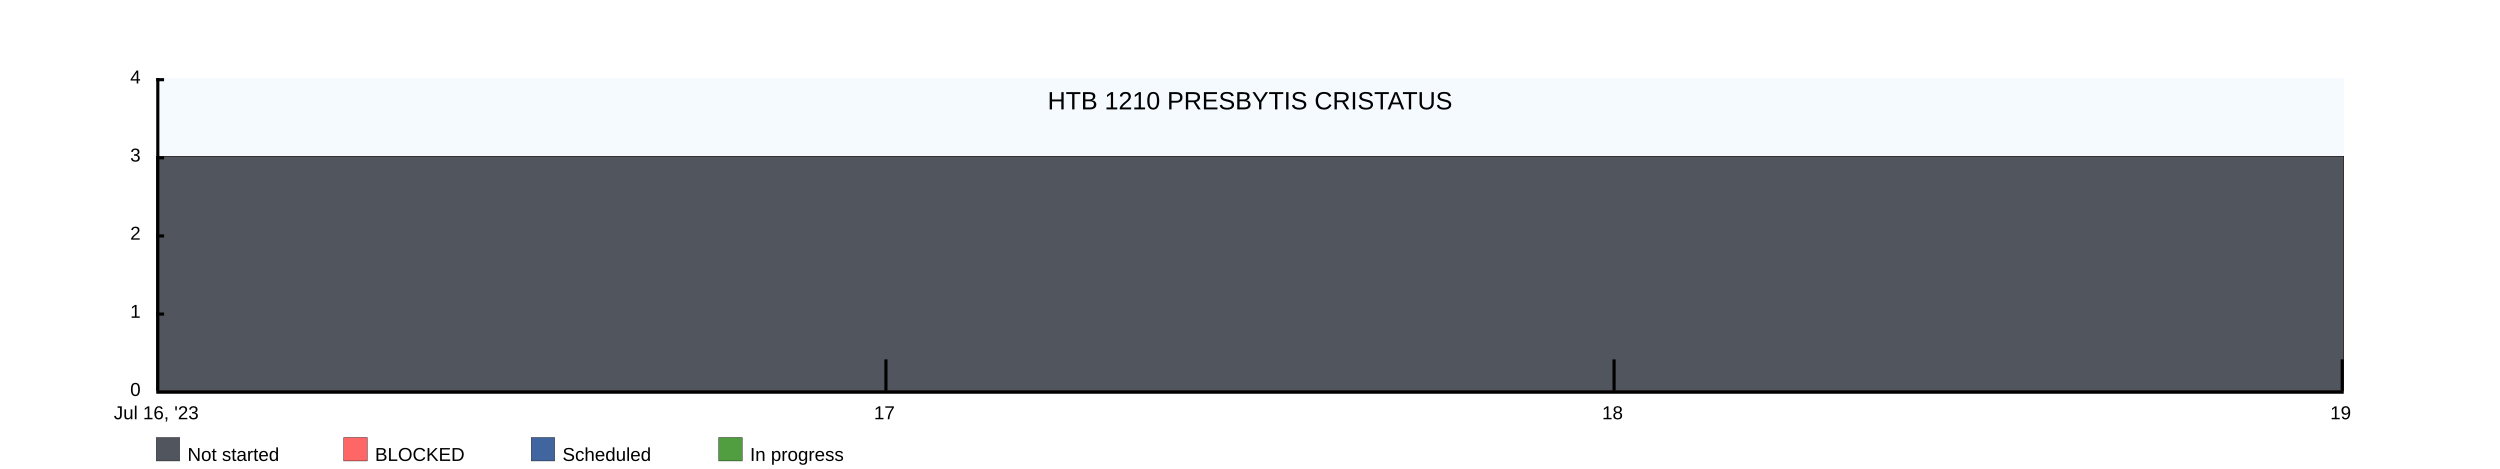
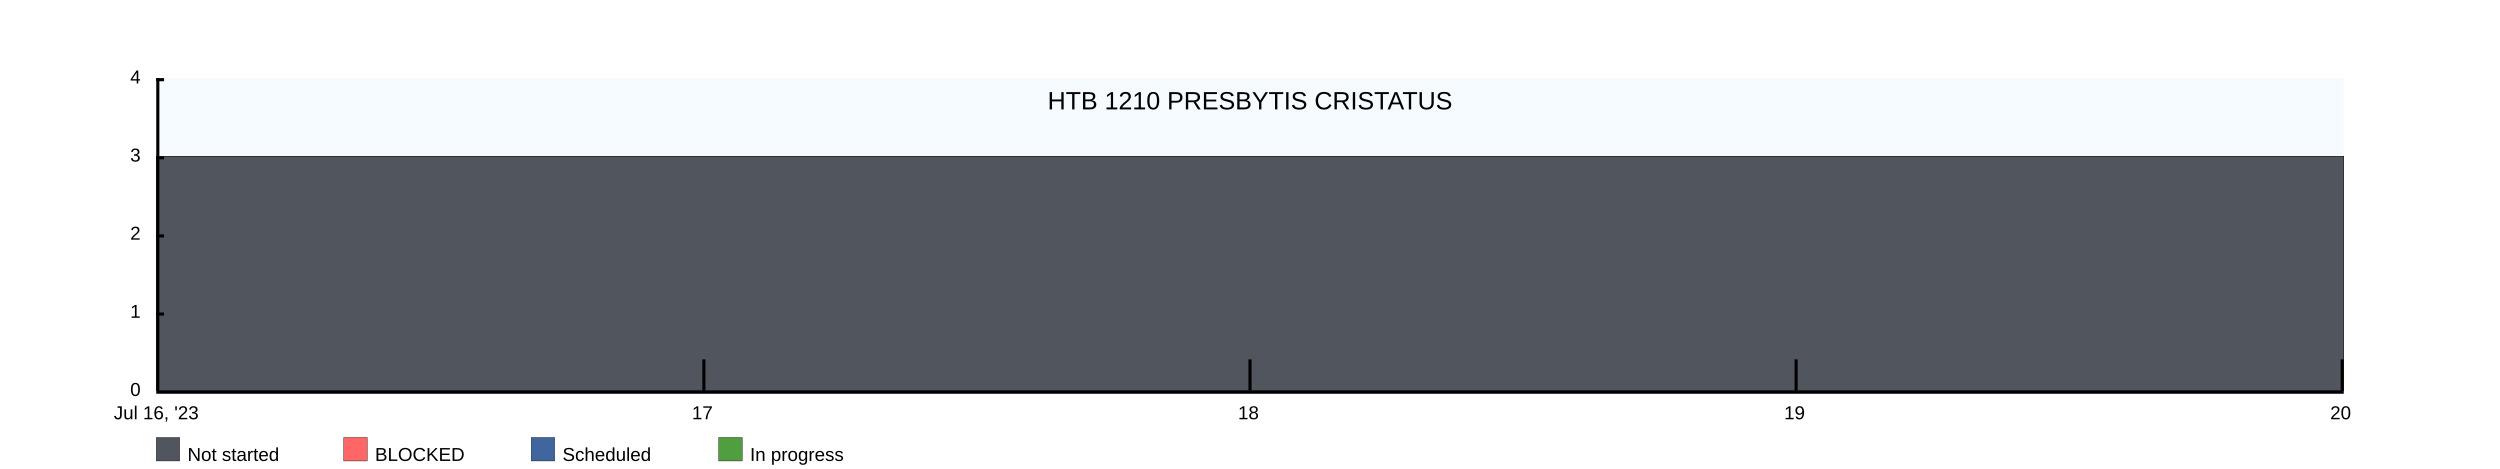
<svg xmlns="http://www.w3.org/2000/svg" width="1600" height="300">
  <rect x="100" y="50" width="1400" height="200" fill="rgba(221, 239, 250, .3)" />
  <clipPath id="theGraph">
    <rect x="100" y="50" width="1400" height="200" fill="black" />
  </clipPath>
  <rect x="100" y="280" width="15" height="15" fill="#51565E" stroke="black" stroke-width="0.25" />
  <text x="120" y="295" font-family="Arial" font-size="12" fill="black">Not started</text>
  <rect x="220" y="280" width="15" height="15" fill="#FF6666" stroke="black" stroke-width="0.25" />
  <text x="240" y="295" font-family="Arial" font-size="12" fill="black">BLOCKED</text>
  <rect x="340" y="280" width="15" height="15" fill="#41659E" stroke="black" stroke-width="0.25" />
  <text x="360" y="295" font-family="Arial" font-size="12" fill="black">Scheduled</text>
  <rect x="460" y="280" width="15" height="15" fill="#519E41" stroke="black" stroke-width="0.25" />
  <text x="480" y="295" font-family="Arial" font-size="12" fill="black">In progress</text>
-   <path d="M 100 100 M 100 100 C 100 100 566.667 100 566.667 100 C 566.667 100 1033.333 100 1033.333 100 C 1033.333 100 1500 100 1500 100 C 1500 100 1500 250 1500 250 C 1500 250 100 250 100 250 Z" fill="#519E41" stroke="black" stroke-width="0.25" />
-   <path d="M 100 100 M 100 100 C 100 100 566.667 100 566.667 100 C 566.667 100 1033.333 100 1033.333 100 C 1033.333 100 1500 100 1500 100 C 1500 100 1500 250 1500 250 C 1500 250 100 250 100 250 Z" fill="#41659E" stroke="black" stroke-width="0.25" />
-   <path d="M 100 100 M 100 100 C 100 100 566.667 100 566.667 100 C 566.667 100 1033.333 100 1033.333 100 C 1033.333 100 1500 100 1500 100 C 1500 100 1500 250 1500 250 C 1500 250 100 250 100 250 Z" fill="#FF6666" stroke="black" stroke-width="0.25" />
-   <path d="M 100 100 M 100 100 C 100 100 566.667 100 566.667 100 C 566.667 100 1033.333 100 1033.333 100 C 1033.333 100 1500 100 1500 100 C 1500 100 1500 250 1500 250 C 1500 250 100 250 100 250 Z" fill="#51565E" stroke="black" stroke-width="0.25" />
+   <path d="M 100 100 M 100 100 C 100 100 450 100 450 100 C 450 100 800 100 800 100 C 800 100 1150 100 1150 100 C 1150 100 1500 100 1500 100 C 1500 100 1500 250 1500 250 C 1500 250 100 250 100 250 Z" fill="#519E41" stroke="black" stroke-width="0.25" />
+   <path d="M 100 100 M 100 100 C 100 100 450 100 450 100 C 450 100 800 100 800 100 C 800 100 1150 100 1150 100 C 1150 100 1500 100 1500 100 C 1500 100 1500 250 1500 250 C 1500 250 100 250 100 250 Z" fill="#41659E" stroke="black" stroke-width="0.25" />
+   <path d="M 100 100 M 100 100 C 100 100 450 100 450 100 C 450 100 800 100 800 100 C 800 100 1150 100 1150 100 C 1150 100 1500 100 1500 100 C 1500 100 1500 250 1500 250 C 1500 250 100 250 100 250 Z" fill="#FF6666" stroke="black" stroke-width="0.25" />
+   <path d="M 100 100 M 100 100 C 100 100 450 100 450 100 C 450 100 800 100 800 100 C 800 100 1150 100 1150 100 C 1150 100 1500 100 1500 100 C 1500 100 1500 250 1500 250 C 1500 250 100 250 100 250 Z" fill="#51565E" stroke="black" stroke-width="0.25" />
  <text x="800" y="70" font-family="Arial" font-size="16" fill="black" text-anchor="middle" alignment-baseline="middle">HTB 1210 PRESBYTIS CRISTATUS</text>
  <rect x="100" y="250" width="1400" height="2" fill="black" />
  <rect x="100" y="50" width="5" height="2" fill="black" />
  <rect x="100" y="100" width="5" height="2" fill="black" />
  <rect x="100" y="150" width="5" height="2" fill="black" />
  <rect x="100" y="200" width="5" height="2" fill="black" />
  <text x="90" y="50" font-family="Arial" font-size="12" fill="black" text-anchor="end" dominant-baseline="middle">4</text>
  <text x="90" y="100" font-family="Arial" font-size="12" fill="black" text-anchor="end" dominant-baseline="middle">3</text>
  <text x="90" y="150" font-family="Arial" font-size="12" fill="black" text-anchor="end" dominant-baseline="middle">2</text>
  <text x="90" y="200" font-family="Arial" font-size="12" fill="black" text-anchor="end" dominant-baseline="middle">1</text>
  <text x="90" y="250" font-family="Arial" font-size="12" fill="black" text-anchor="end" dominant-baseline="middle">0</text>
  <text x="100" y="260" font-family="Arial" fill="black" text-anchor="middle" dominant-baseline="hanging">Jul 16, '23</text>
-   <text x="566" y="260" font-family="Arial" fill="black" text-anchor="middle" dominant-baseline="hanging">17</text>
-   <text x="1032" y="260" font-family="Arial" fill="black" text-anchor="middle" dominant-baseline="hanging">18</text>
-   <text x="1498" y="260" font-family="Arial" fill="black" text-anchor="middle" dominant-baseline="hanging">19</text>
+   <text x="449.5" y="260" font-family="Arial" fill="black" text-anchor="middle" dominant-baseline="hanging">17</text>
+   <text x="799" y="260" font-family="Arial" fill="black" text-anchor="middle" dominant-baseline="hanging">18</text>
+   <text x="1148.5" y="260" font-family="Arial" fill="black" text-anchor="middle" dominant-baseline="hanging">19</text>
+   <text x="1498" y="260" font-family="Arial" fill="black" text-anchor="middle" dominant-baseline="hanging">20</text>
  <rect x="100" y="50" width="2" height="200" fill="black" />
-   <rect x="566" y="230" width="2" height="20" fill="black" />
-   <rect x="1032" y="230" width="2" height="20" fill="black" />
+   <rect x="449.5" y="230" width="2" height="20" fill="black" />
+   <rect x="799" y="230" width="2" height="20" fill="black" />
+   <rect x="1148.5" y="230" width="2" height="20" fill="black" />
  <rect x="1498" y="230" width="2" height="20" fill="black" />
</svg>
